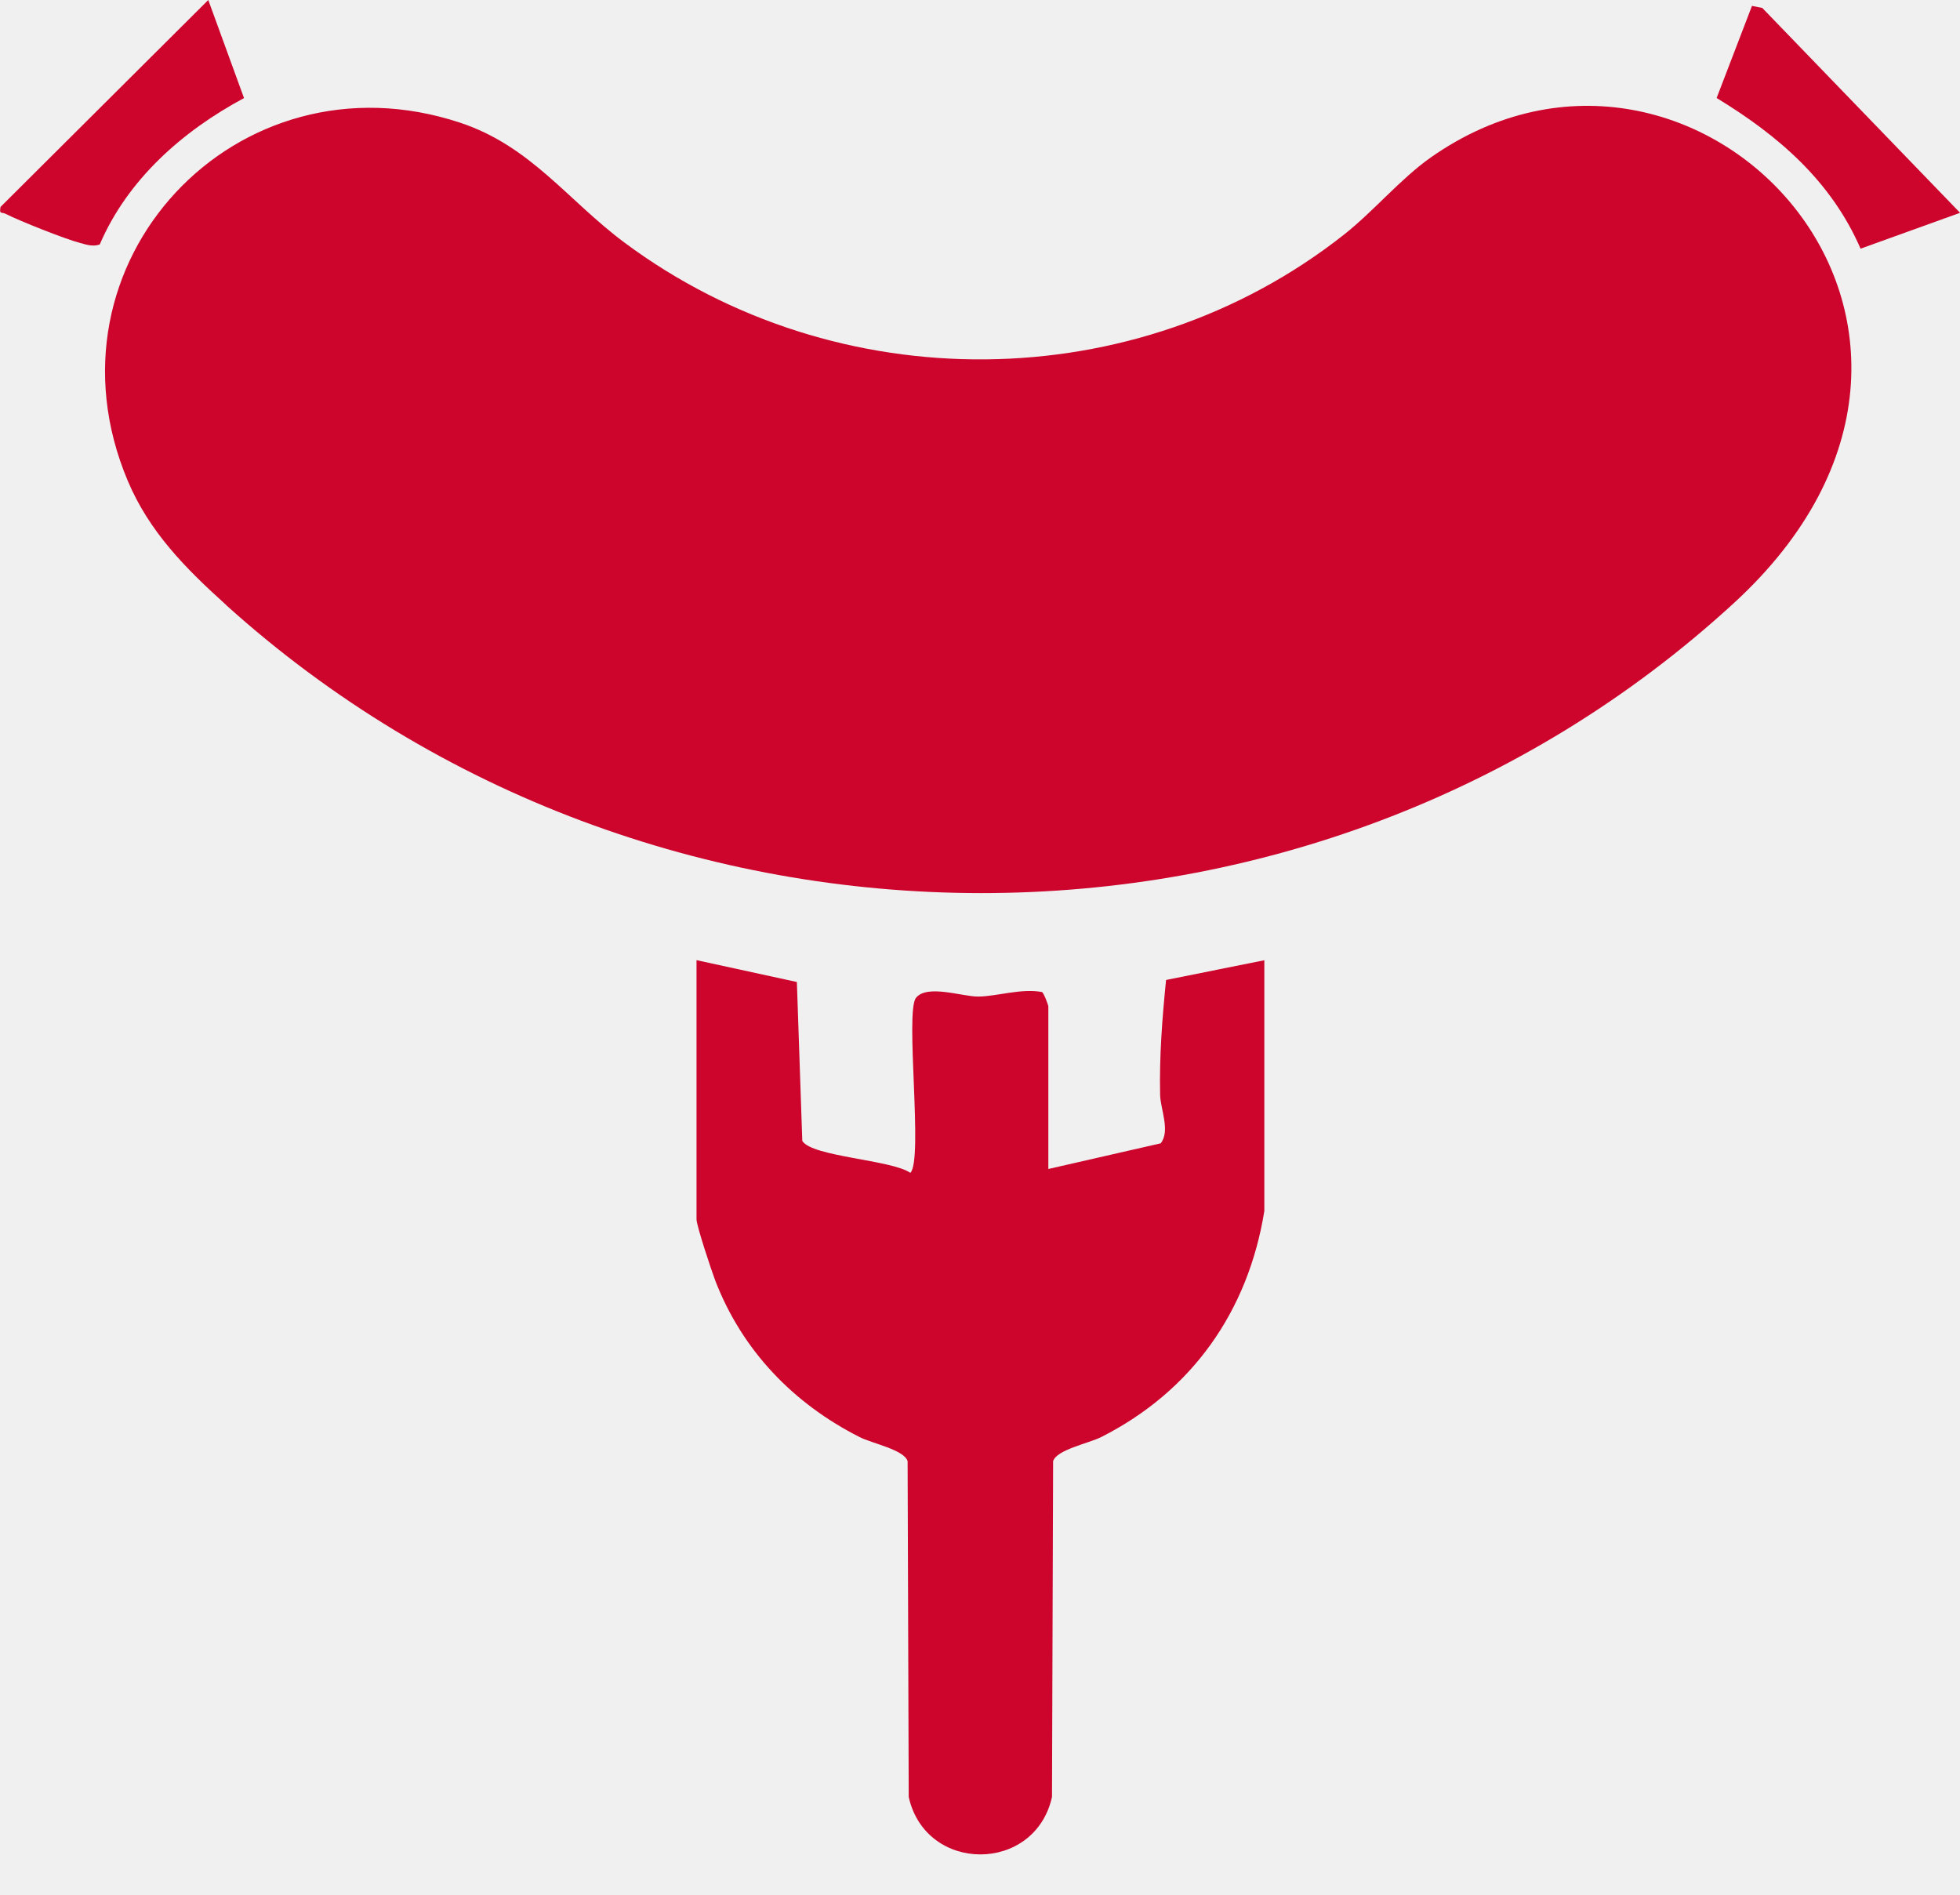
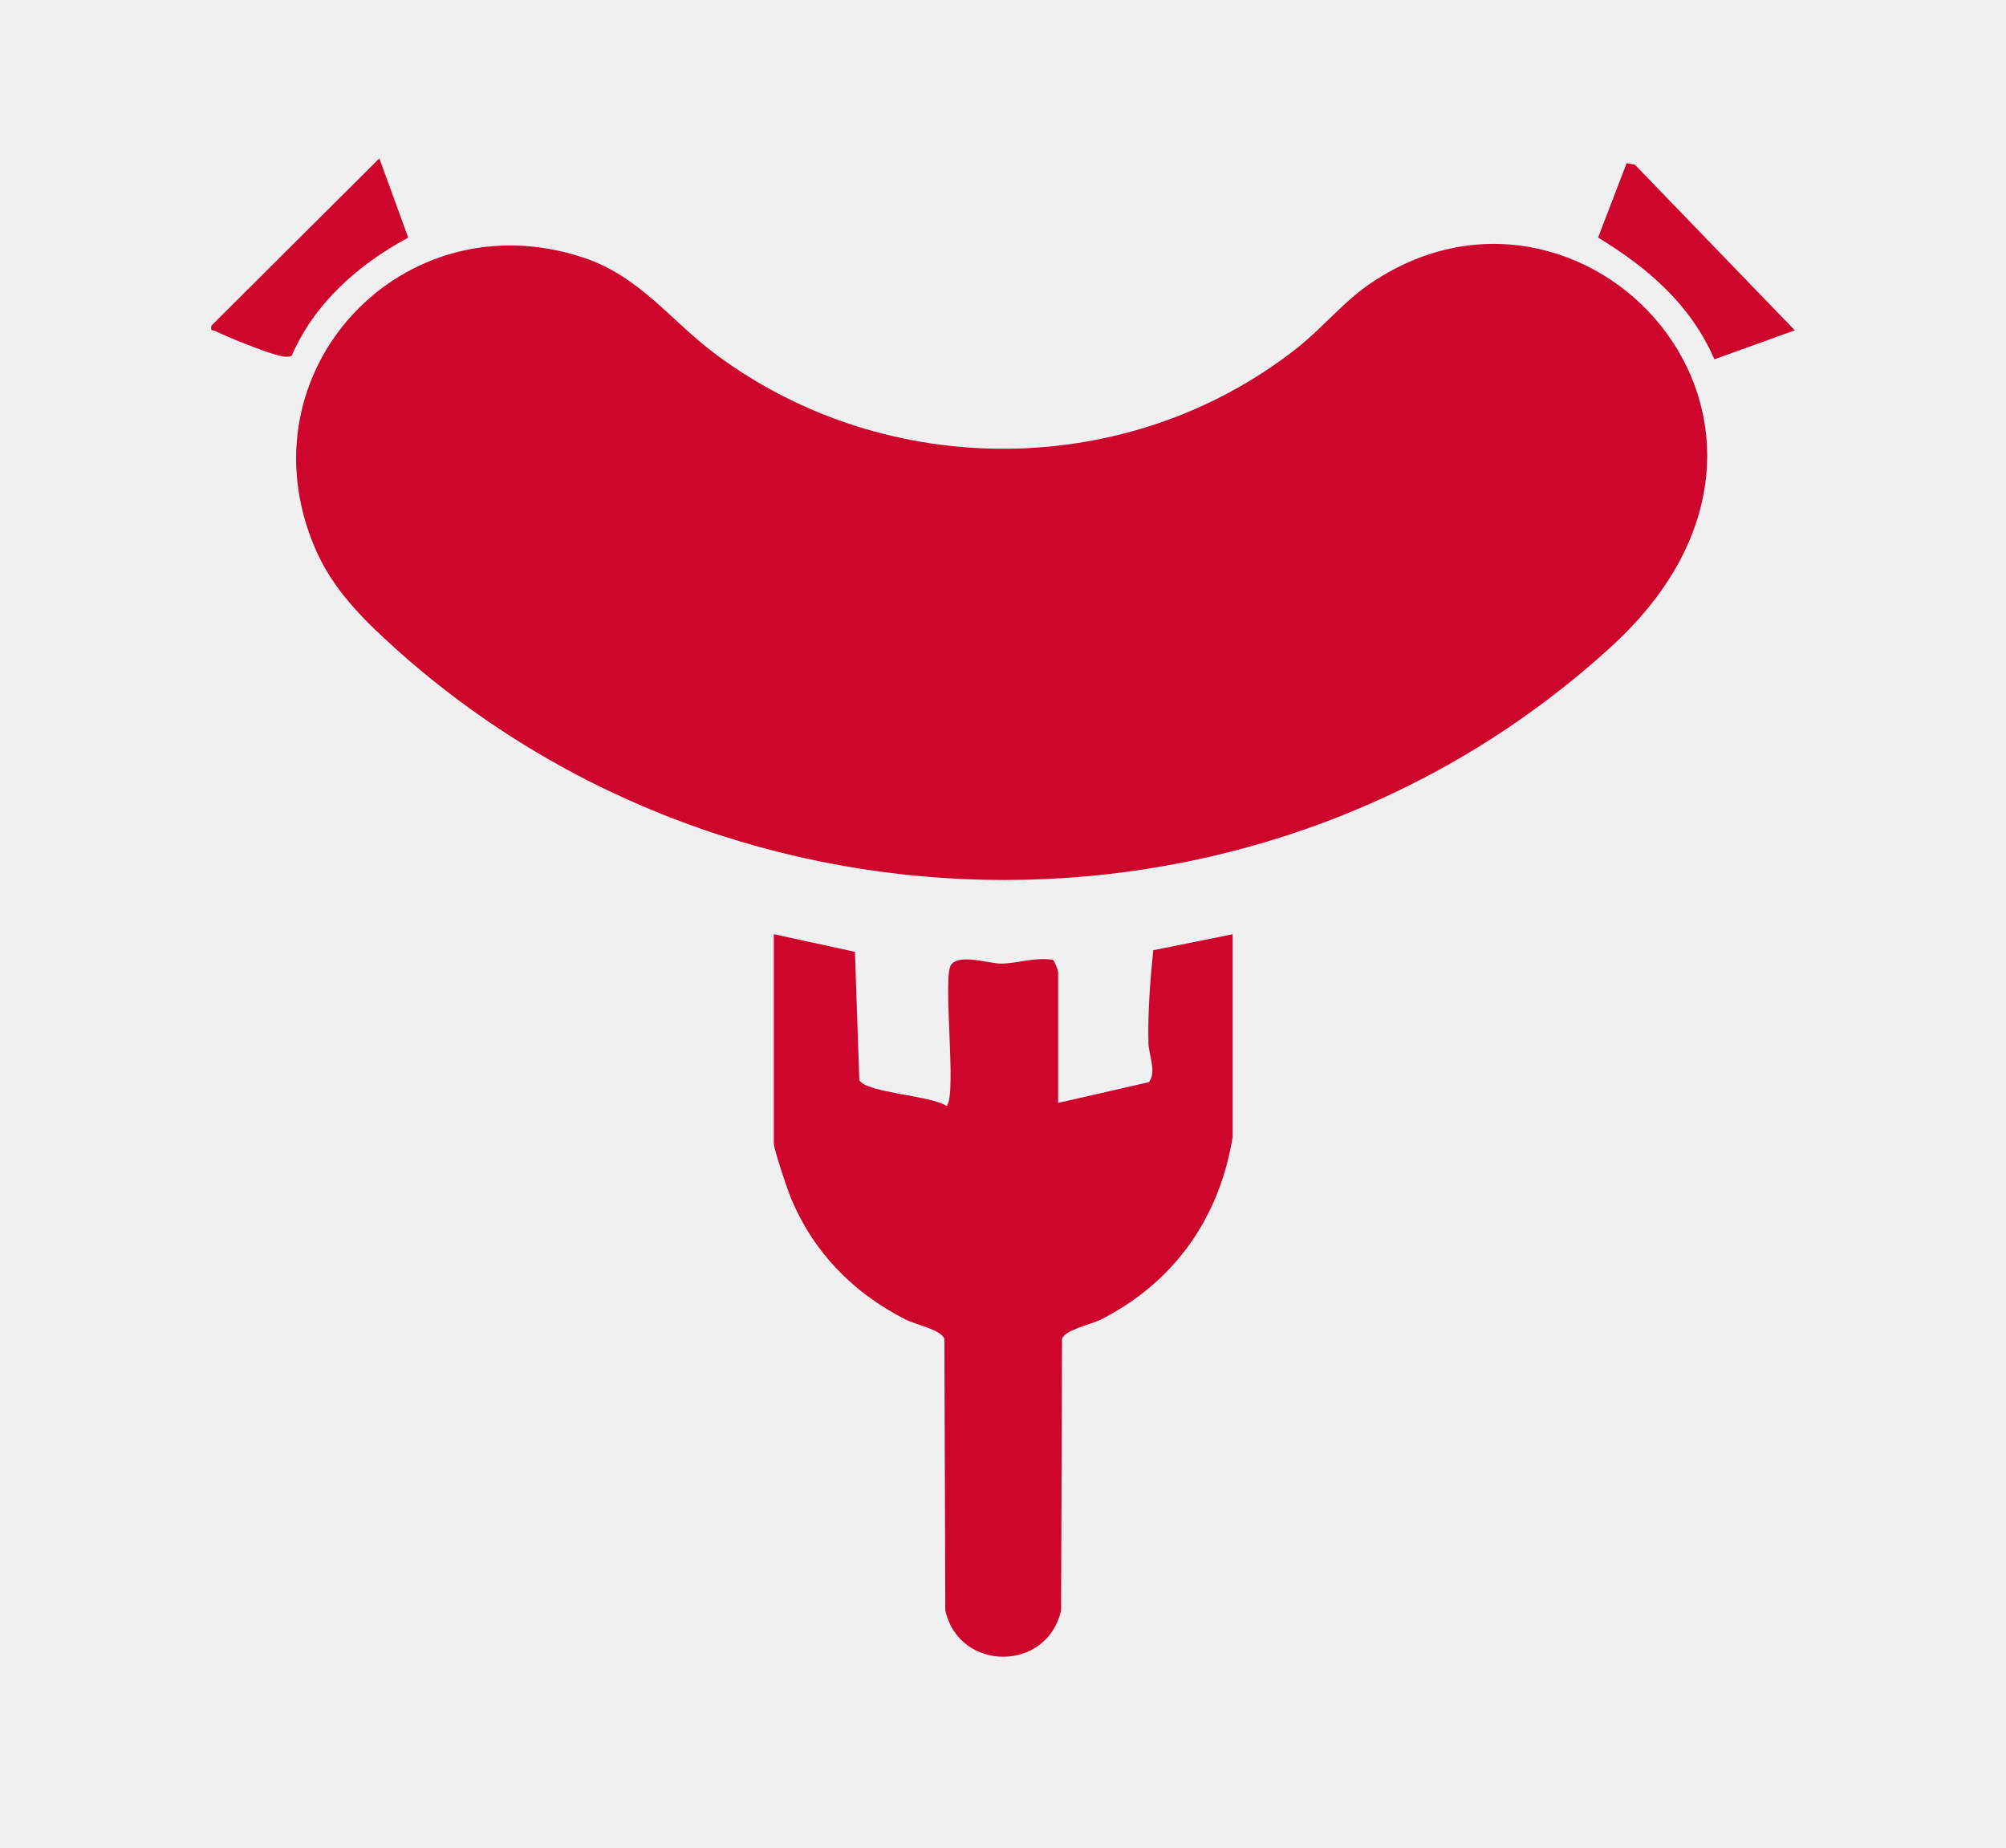
- <svg xmlns="http://www.w3.org/2000/svg" width="30" height="29" viewBox="0 0 30 29" fill="none">
-   <path d="M3.46 9.258C2.843 8.702 2.284 8.14 1.955 7.358C0.553 4.028 3.624 0.745 7.043 1.878C8.128 2.238 8.69 3.068 9.561 3.715C12.807 6.129 17.385 6.103 20.57 3.592C21.031 3.228 21.434 2.738 21.901 2.409C25.959 -0.437 31.123 5.016 26.545 9.225C20.079 15.169 9.957 15.121 3.46 9.26V9.258Z" fill="#CD042C" />
-   <path d="M10.658 14.695L12.197 15.03L12.28 17.462C12.426 17.705 13.647 17.751 13.934 17.951C14.134 17.753 13.85 15.487 14.02 15.273C14.189 15.059 14.736 15.257 14.975 15.253C15.269 15.249 15.626 15.125 15.947 15.183C15.974 15.19 16.046 15.385 16.046 15.402V17.892L17.766 17.499C17.916 17.31 17.762 16.975 17.757 16.758C17.744 16.167 17.789 15.586 17.848 14.999L19.352 14.697V18.535C19.105 20.072 18.24 21.295 16.855 21.995C16.668 22.09 16.172 22.188 16.119 22.364L16.102 27.503C15.842 28.676 14.169 28.676 13.909 27.503L13.892 22.364C13.839 22.188 13.344 22.092 13.157 21.995C12.145 21.483 11.362 20.672 10.949 19.603C10.894 19.461 10.661 18.759 10.661 18.663V14.698L10.658 14.695Z" fill="#CD042C" />
-   <path d="M30.001 3.257L28.478 3.806C28.026 2.767 27.219 2.075 26.275 1.5L26.816 0.09L26.973 0.121L30.001 3.257Z" fill="#CD042C" />
-   <path d="M1.528 3.741C1.426 3.779 1.328 3.746 1.23 3.72C1.002 3.661 0.299 3.382 0.084 3.272C0.026 3.242 -0.014 3.288 0.008 3.167L3.188 0L3.735 1.501C2.796 2.005 1.955 2.744 1.527 3.741H1.528Z" fill="#CD042C" />
+ <svg xmlns="http://www.w3.org/2000/svg" width="38" height="35" viewBox="0 0 38 35" fill="none">
+   <g clip-path="url(#clip0_4660_259)">
+     <g clip-path="url(#clip1_4660_259)">
+       <path d="M7.462 12.258C6.845 11.701 6.286 11.14 5.957 10.358C4.555 7.028 7.626 3.745 11.045 4.878C12.13 5.237 12.692 6.067 13.563 6.715C16.809 9.129 21.387 9.103 24.572 6.592C25.033 6.228 25.436 5.737 25.903 5.409C29.961 2.563 35.125 8.016 30.547 12.225C24.081 18.169 13.959 18.121 7.462 12.259V12.258Z" fill="#CD042C" />
+       <path d="M14.656 17.695L16.195 18.03L16.278 20.462C16.424 20.705 17.645 20.751 17.932 20.951C18.132 20.753 17.849 18.487 18.018 18.273C18.187 18.059 18.734 18.257 18.973 18.253C19.267 18.25 19.624 18.125 19.945 18.183C19.972 18.19 20.044 18.385 20.044 18.402V20.892L21.764 20.499C21.913 20.31 21.76 19.975 21.755 19.758C21.742 19.167 21.787 18.586 21.846 18L23.35 17.697V21.535C23.103 23.072 22.238 24.295 20.853 24.995C20.666 25.09 20.17 25.188 20.118 25.364L20.1 30.503C19.84 31.676 18.167 31.676 17.907 30.503L17.89 25.364C17.837 25.188 17.342 25.092 17.155 24.995C16.143 24.483 15.36 23.672 14.947 22.603C14.892 22.461 14.659 21.759 14.659 21.663V17.698L14.656 17.695Z" fill="#CD042C" />
+       <path d="M33.999 6.257L32.476 6.806C32.024 5.767 31.217 5.075 30.273 4.5L30.814 3.09L30.971 3.121L33.999 6.257Z" fill="#CD042C" />
+       <path d="M5.526 6.741C5.424 6.779 5.326 6.746 5.228 6.72C5 6.661 4.297 6.382 4.082 6.272C4.025 6.242 3.984 6.288 4.006 6.167L7.186 3L7.733 4.501C6.794 5.005 5.953 5.744 5.525 6.741H5.526Z" fill="#CD042C" />
+     </g>
+   </g>
+   <defs>
+     <clipPath id="clip0_4660_259">
+       <rect width="38" height="35" fill="white" />
+     </clipPath>
+     <clipPath id="clip1_4660_259">
+       <rect width="30" height="33" fill="white" transform="translate(4 3)" />
+     </clipPath>
+   </defs>
</svg>
